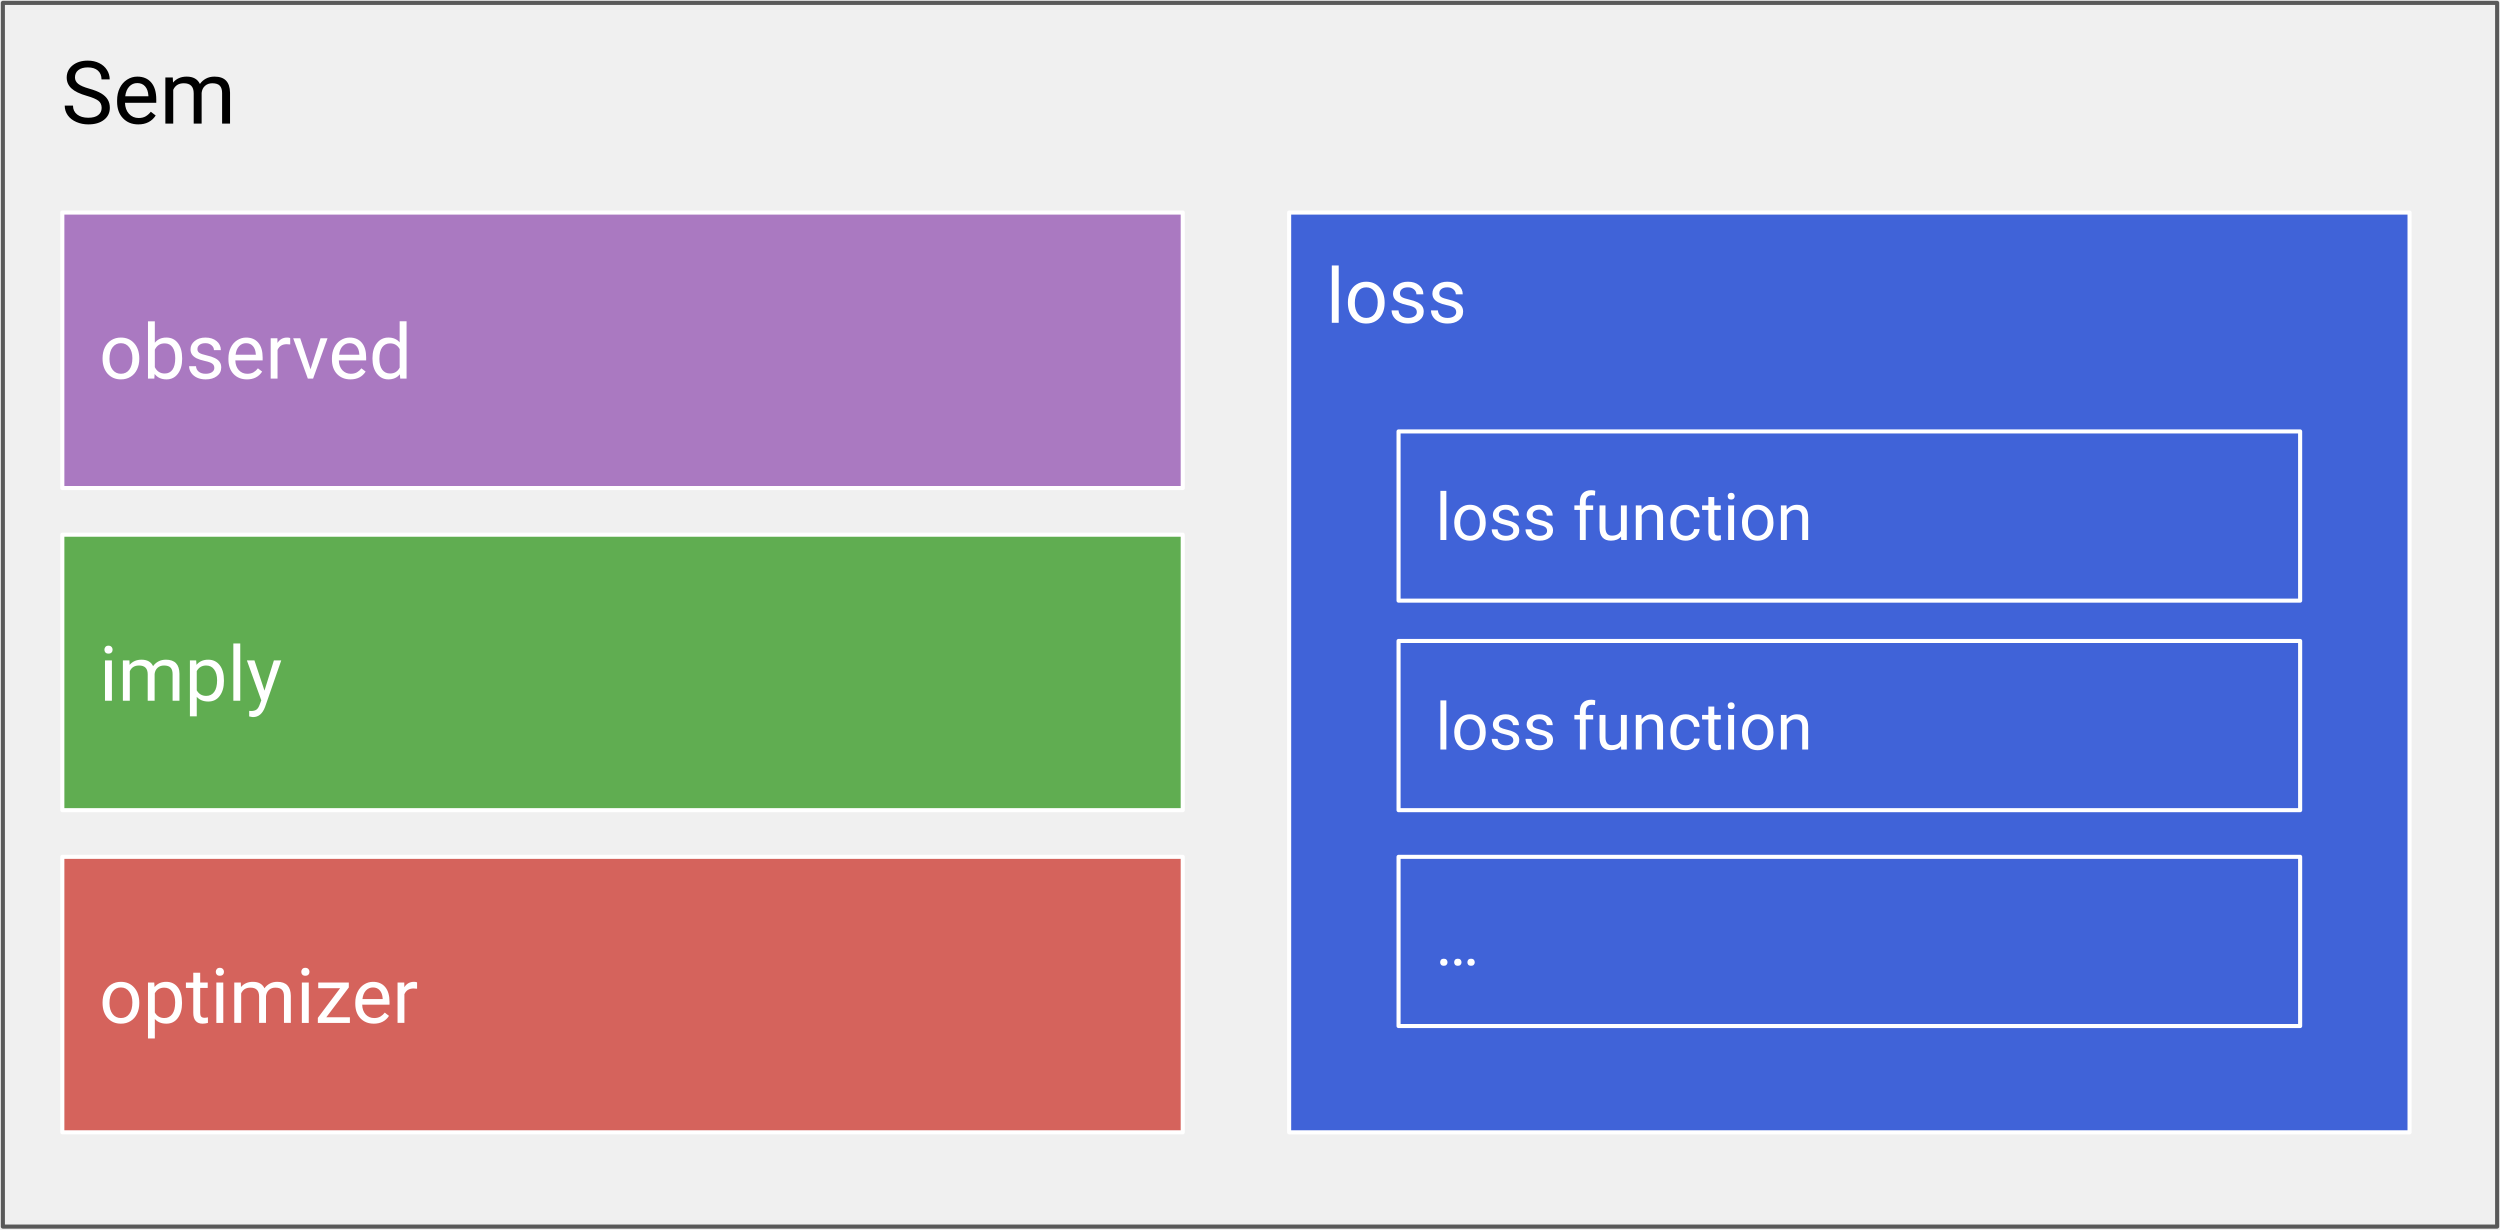
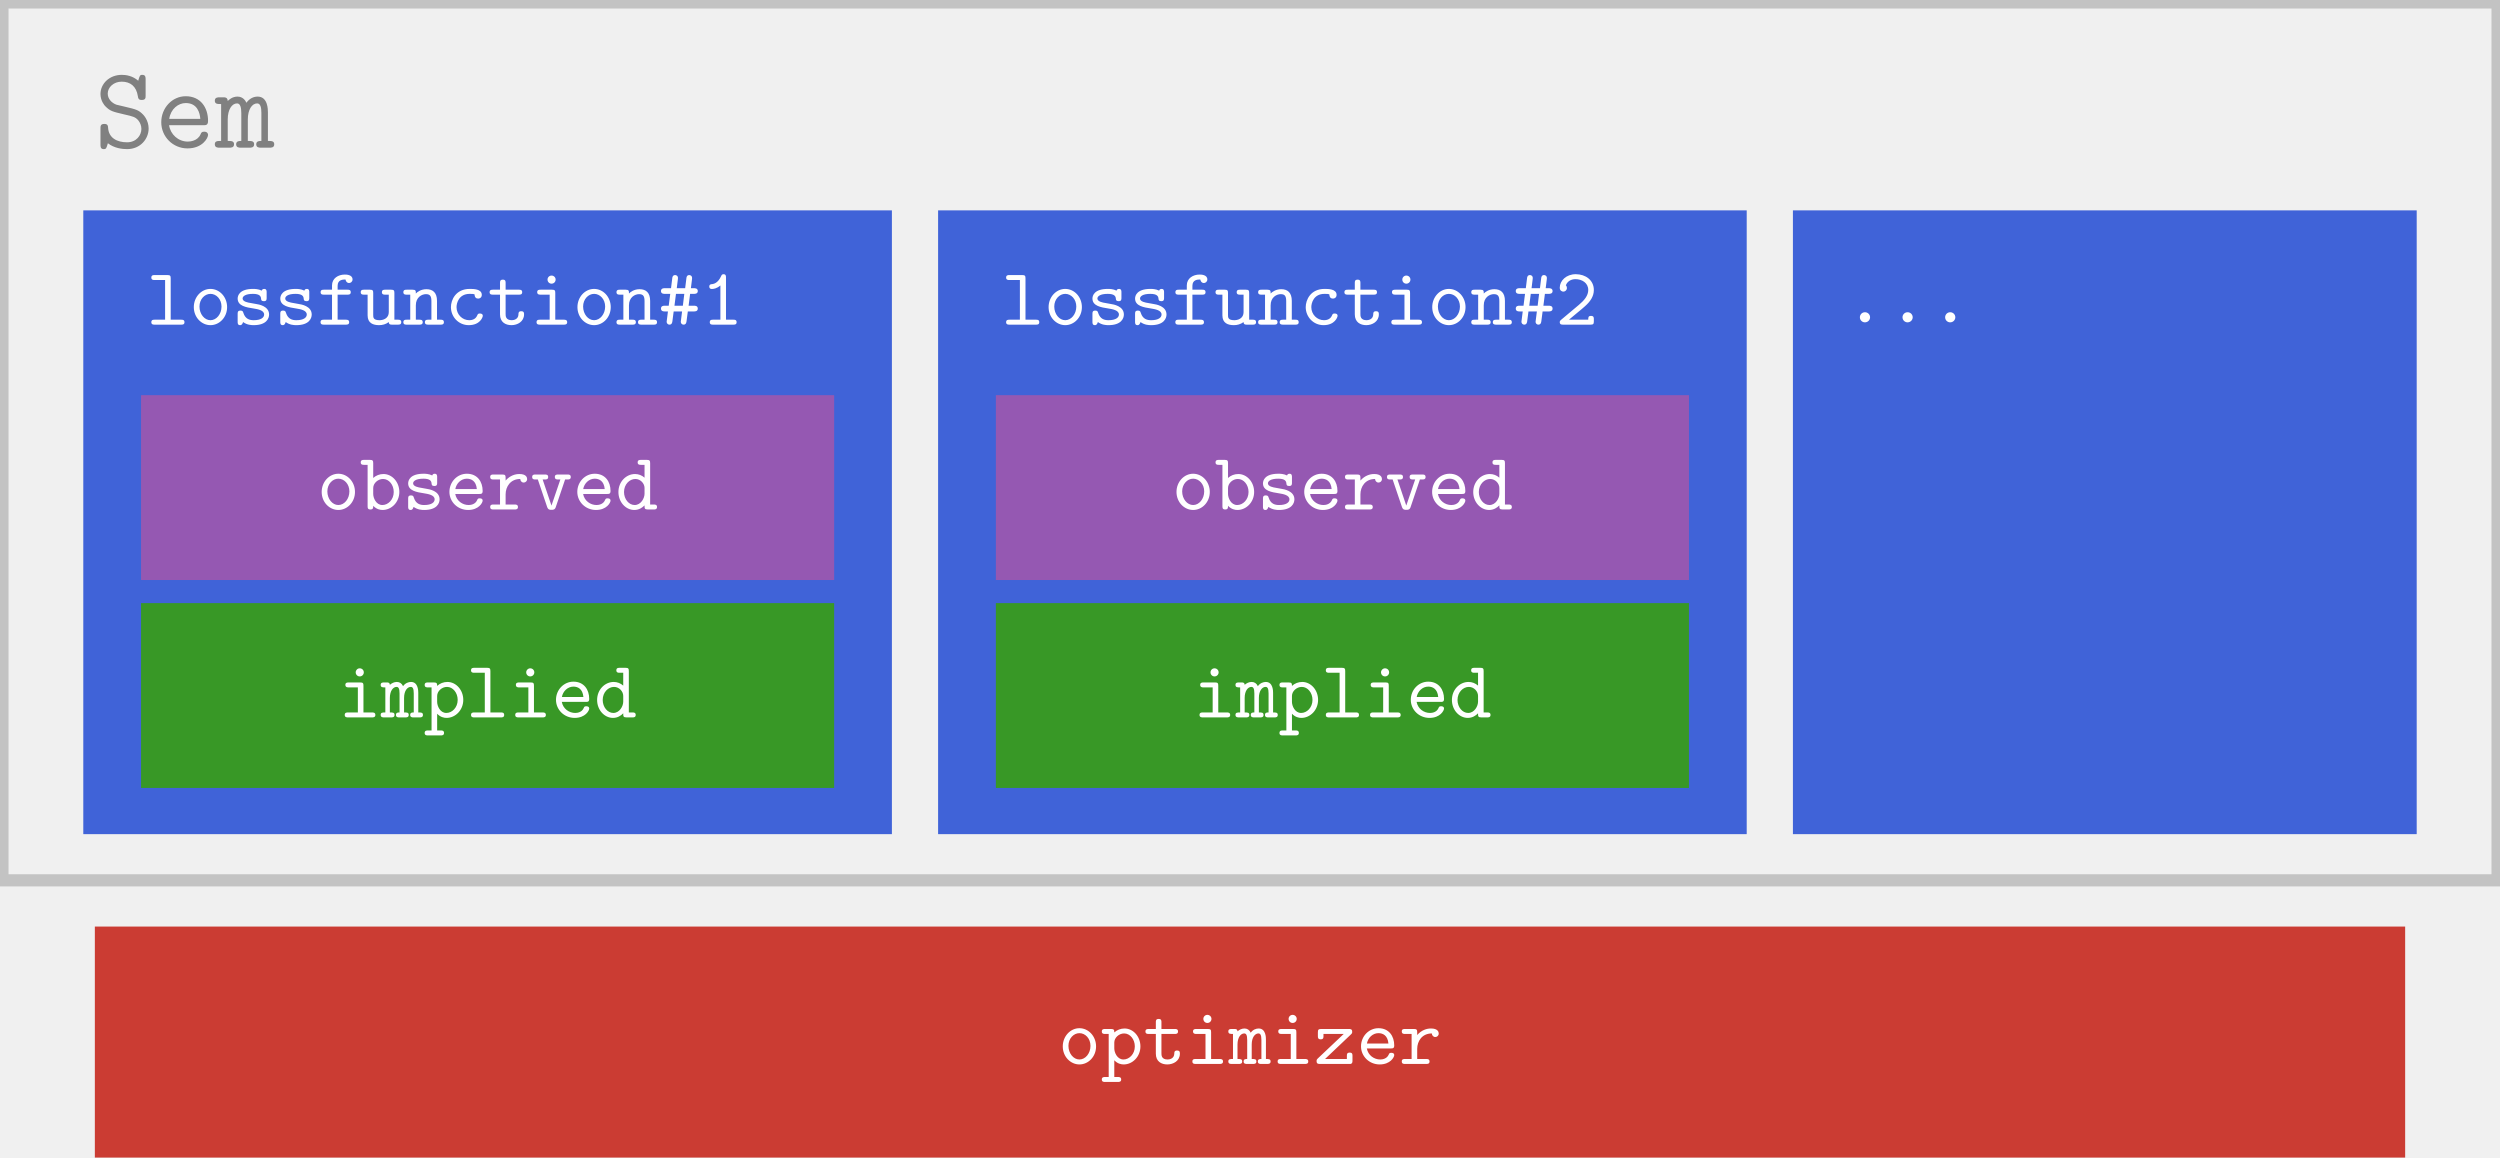
- <svg xmlns="http://www.w3.org/2000/svg" version="1.1" viewBox="0 0 610.565 300.266" fill="none" stroke="none" stroke-linecap="square" stroke-miterlimit="10" id="svg57" width="610.565" height="300.266">
-   <defs id="defs61" />
-   <clipPath id="g130a49aab5f_0_0.0">
-     <path d="M 0,0 H 960 V 540 H 0 Z" clip-rule="nonzero" id="path2" />
-   </clipPath>
-   <path fill="#000000" fill-opacity="0" d="M 0.7,0.7 H 609.865 V 299.566 H 0.7 Z" fill-rule="evenodd" id="path7" />
-   <path stroke="#595959" stroke-width="1" stroke-linejoin="round" stroke-linecap="butt" d="M 0.7,0.7 H 609.865 V 299.566 H 0.7 Z" fill-rule="evenodd" id="path9" />
-   <path fill="#000000" d="m 21.214,23.414 q -2.578,-0.734 -3.75,-1.812 -1.172,-1.078 -1.172,-2.656 0,-1.797 1.422,-2.969 1.438,-1.172 3.734,-1.172 1.562,0 2.781,0.609 1.234,0.609 1.891,1.672 0.672,1.062 0.672,2.312 h -2 q 0,-1.375 -0.875,-2.156 -0.875,-0.781 -2.469,-0.781 -1.484,0 -2.312,0.656 -0.828,0.641 -0.828,1.797 0,0.922 0.781,1.562 0.797,0.641 2.688,1.172 1.891,0.531 2.953,1.172 1.062,0.641 1.578,1.5 0.516,0.844 0.516,2 0,1.844 -1.438,2.953 -1.422,1.109 -3.828,1.109 -1.562,0 -2.922,-0.594 -1.359,-0.594 -2.094,-1.641 -0.734,-1.047 -0.734,-2.359 h 2.016 q 0,1.375 1.016,2.172 1.016,0.797 2.719,0.797 1.578,0 2.422,-0.641 0.844,-0.656 0.844,-1.766 0,-1.125 -0.781,-1.734 -0.781,-0.609 -2.828,-1.203 z m 12.559,6.969 q -2.297,0 -3.734,-1.5 -1.438,-1.5 -1.438,-4.031 v -0.344 q 0,-1.688 0.641,-3 0.641,-1.312 1.781,-2.047 1.156,-0.75 2.5,-0.75 2.203,0 3.422,1.453 1.219,1.438 1.219,4.125 v 0.812 H 30.524 q 0.047,1.656 0.969,2.688 0.938,1.031 2.375,1.031 1.031,0 1.734,-0.422 0.703,-0.422 1.234,-1.109 l 1.188,0.922 q -1.422,2.172 -4.25,2.172 z m -0.25,-10.094 q -1.156,0 -1.953,0.844 -0.797,0.844 -0.984,2.375 h 5.656 v -0.141 q -0.094,-1.469 -0.797,-2.266 -0.703,-0.812 -1.922,-0.812 z m 8.674,-1.375 0.062,1.25 q 1.234,-1.453 3.344,-1.453 2.359,0 3.219,1.797 0.562,-0.812 1.453,-1.297 0.906,-0.5 2.125,-0.5 3.719,0 3.781,3.922 v 7.547 h -1.938 v -7.438 q 0,-1.203 -0.547,-1.797 -0.547,-0.609 -1.859,-0.609 -1.062,0 -1.781,0.641 -0.703,0.641 -0.812,1.719 v 7.484 h -1.938 v -7.391 q 0,-2.453 -2.406,-2.453 -1.891,0 -2.594,1.609 v 8.234 H 40.386 V 18.914 Z" fill-rule="nonzero" id="path11" />
-   <path fill="#aa79c1" d="M 15.22,51.913 H 288.857 V 119.188 H 15.22 Z" fill-rule="evenodd" id="path13" />
-   <path stroke="#ffffff" stroke-width="1" stroke-linejoin="round" stroke-linecap="butt" d="M 15.22,51.913 H 288.857 V 119.188 H 15.22 Z" fill-rule="evenodd" id="path15" />
-   <path fill="#ffffff" d="m 25.048,87.455 q 0,-1.453 0.562,-2.609 0.578,-1.156 1.594,-1.781 1.016,-0.625 2.312,-0.625 2.016,0 3.25,1.391 1.25,1.391 1.25,3.703 v 0.125 q 0,1.438 -0.547,2.578 -0.547,1.141 -1.578,1.781 -1.016,0.641 -2.359,0.641 -2,0 -3.25,-1.391 -1.234,-1.406 -1.234,-3.703 z m 1.688,0.203 q 0,1.641 0.766,2.641 0.766,0.984 2.031,0.984 1.297,0 2.047,-1 0.75,-1.016 0.75,-2.828 0,-1.625 -0.766,-2.625 -0.766,-1.016 -2.047,-1.016 -1.25,0 -2.016,1 -0.766,0.984 -0.766,2.844 z m 17.749,0 q 0,2.25 -1.047,3.625 -1.031,1.375 -2.781,1.375 -1.875,0 -2.891,-1.328 l -0.078,1.141 h -1.547 v -14 h 1.672 v 5.234 q 1.031,-1.266 2.812,-1.266 1.797,0 2.828,1.359 1.031,1.344 1.031,3.703 z m -1.688,-0.203 q 0,-1.719 -0.672,-2.656 -0.656,-0.938 -1.906,-0.938 -1.672,0 -2.406,1.547 v 4.266 q 0.781,1.547 2.422,1.547 1.219,0 1.891,-0.938 0.672,-0.938 0.672,-2.828 z m 9.545,2.406 q 0,-0.688 -0.516,-1.062 -0.516,-0.375 -1.797,-0.641 -1.281,-0.281 -2.031,-0.656 -0.75,-0.391 -1.109,-0.922 -0.359,-0.531 -0.359,-1.266 0,-1.203 1.016,-2.031 1.031,-0.844 2.625,-0.844 1.672,0 2.719,0.859 1.047,0.859 1.047,2.219 h -1.688 q 0,-0.703 -0.594,-1.203 -0.594,-0.5 -1.484,-0.5 -0.922,0 -1.438,0.406 -0.516,0.391 -0.516,1.047 0,0.609 0.484,0.922 0.484,0.312 1.734,0.594 1.266,0.281 2.047,0.672 0.781,0.391 1.156,0.938 0.391,0.547 0.391,1.344 0,1.328 -1.062,2.125 -1.047,0.797 -2.734,0.797 -1.188,0 -2.109,-0.422 -0.906,-0.422 -1.422,-1.172 -0.516,-0.75 -0.516,-1.625 h 1.688 q 0.047,0.844 0.672,1.344 0.641,0.5 1.688,0.5 0.953,0 1.531,-0.391 0.578,-0.391 0.578,-1.031 z m 7.963,2.797 q -2,0 -3.266,-1.312 -1.25,-1.328 -1.25,-3.531 v -0.312 q 0,-1.469 0.562,-2.609 0.562,-1.156 1.562,-1.797 1.016,-0.656 2.188,-0.656 1.922,0 2.984,1.266 1.062,1.266 1.062,3.625 v 0.688 h -6.672 q 0.031,1.469 0.844,2.375 0.828,0.891 2.078,0.891 0.891,0 1.516,-0.359 0.625,-0.375 1.078,-0.969 l 1.031,0.797 q -1.234,1.906 -3.719,1.906 z m -0.203,-8.844 q -1.016,0 -1.719,0.75 -0.688,0.734 -0.844,2.078 h 4.938 v -0.125 q -0.078,-1.281 -0.703,-1.984 -0.609,-0.719 -1.672,-0.719 z m 10.774,0.312 q -0.391,-0.062 -0.844,-0.062 -1.656,0 -2.25,1.406 v 7 h -1.672 v -9.859 h 1.641 l 0.016,1.141 q 0.828,-1.312 2.359,-1.312 0.484,0 0.75,0.125 z m 4.961,6.062 2.438,-7.578 h 1.719 l -3.531,9.859 h -1.281 l -3.578,-9.859 h 1.719 z m 9.746,2.469 q -2,0 -3.266,-1.312 -1.25,-1.328 -1.25,-3.531 v -0.312 q 0,-1.469 0.562,-2.609 0.562,-1.156 1.562,-1.797 1.016,-0.656 2.188,-0.656 1.922,0 2.984,1.266 1.062,1.266 1.062,3.625 v 0.688 h -6.672 q 0.031,1.469 0.844,2.375 0.828,0.891 2.078,0.891 0.891,0 1.516,-0.359 0.625,-0.375 1.078,-0.969 l 1.031,0.797 q -1.234,1.906 -3.719,1.906 z m -0.203,-8.844 q -1.016,0 -1.719,0.75 -0.688,0.734 -0.844,2.078 h 4.938 v -0.125 q -0.078,-1.281 -0.703,-1.984 -0.609,-0.719 -1.672,-0.719 z m 5.587,3.641 q 0,-2.266 1.078,-3.641 1.078,-1.375 2.812,-1.375 1.734,0 2.75,1.172 v -5.141 h 1.688 v 14 h -1.547 l -0.094,-1.062 q -1,1.25 -2.812,1.25 -1.703,0 -2.797,-1.406 -1.078,-1.406 -1.078,-3.656 z m 1.688,0.203 q 0,1.672 0.688,2.625 0.703,0.938 1.922,0.938 1.609,0 2.344,-1.438 v -4.531 q -0.766,-1.391 -2.328,-1.391 -1.234,0 -1.938,0.953 -0.688,0.953 -0.688,2.844 z" fill-rule="nonzero" id="path17" />
-   <path fill="#60ad51" d="M 15.22,130.587 H 288.857 v 67.276 H 15.22 Z" fill-rule="evenodd" id="path19" />
-   <path stroke="#ffffff" stroke-width="1" stroke-linejoin="round" stroke-linecap="butt" d="M 15.22,130.587 H 288.857 v 67.276 H 15.22 Z" fill-rule="evenodd" id="path21" />
-   <path fill="#ffffff" d="m 27.329,171.145 h -1.688 v -9.859 h 1.688 z m -1.828,-12.469 q 0,-0.406 0.25,-0.688 0.25,-0.297 0.734,-0.297 0.5,0 0.75,0.297 0.266,0.281 0.266,0.688 0,0.406 -0.266,0.688 -0.25,0.266 -0.75,0.266 -0.484,0 -0.734,-0.266 -0.25,-0.281 -0.25,-0.688 z m 6.106,2.609 0.047,1.094 q 1.078,-1.266 2.922,-1.266 2.062,0 2.812,1.578 0.5,-0.719 1.281,-1.141 0.797,-0.438 1.859,-0.438 3.25,0 3.297,3.422 v 6.609 h -1.672 v -6.5 q 0,-1.062 -0.484,-1.578 -0.484,-0.531 -1.625,-0.531 -0.938,0 -1.562,0.562 -0.609,0.562 -0.719,1.5 v 6.547 h -1.688 v -6.453 q 0,-2.156 -2.109,-2.156 -1.656,0 -2.266,1.406 v 7.203 h -1.688 v -9.859 z m 23.086,5.047 q 0,2.25 -1.031,3.625 -1.016,1.375 -2.781,1.375 -1.797,0 -2.828,-1.141 v 4.75 h -1.672 v -13.656 h 1.531 l 0.078,1.094 q 1.031,-1.266 2.859,-1.266 1.781,0 2.812,1.344 1.031,1.328 1.031,3.719 z m -1.672,-0.203 q 0,-1.656 -0.719,-2.625 -0.703,-0.969 -1.953,-0.969 -1.531,0 -2.297,1.359 v 4.703 q 0.766,1.359 2.328,1.359 1.203,0 1.922,-0.953 0.719,-0.969 0.719,-2.875 z m 5.654,5.016 h -1.688 v -14 h 1.688 z m 5.918,-2.469 2.297,-7.391 h 1.797 l -3.953,11.375 q -0.922,2.469 -2.922,2.469 l -0.328,-0.031 -0.625,-0.125 v -1.359 l 0.453,0.031 q 0.859,0 1.328,-0.344 0.484,-0.344 0.797,-1.266 l 0.375,-1 -3.516,-9.75 h 1.844 z" fill-rule="nonzero" id="path23" />
-   <path fill="#4063d8" d="M 314.839,51.913 H 588.477 V 276.543 H 314.839 Z" fill-rule="evenodd" id="path25" />
-   <path stroke="#ffffff" stroke-width="1" stroke-linejoin="round" stroke-linecap="butt" d="M 314.839,51.913 H 588.477 V 276.543 H 314.839 Z" fill-rule="evenodd" id="path27" />
-   <path fill="#ffffff" d="m 326.948,78.833 h -1.688 v -14 h 1.688 z m 2.246,-5.016 q 0,-1.453 0.562,-2.609 0.578,-1.156 1.594,-1.781 1.016,-0.625 2.312,-0.625 2.016,0 3.25,1.391 1.25,1.391 1.25,3.703 v 0.125 q 0,1.438 -0.547,2.578 -0.547,1.141 -1.578,1.781 -1.016,0.641 -2.359,0.641 -2,0 -3.25,-1.391 -1.234,-1.406 -1.234,-3.703 z m 1.688,0.203 q 0,1.641 0.766,2.641 0.766,0.984 2.031,0.984 1.297,0 2.047,-1 0.75,-1.016 0.75,-2.828 0,-1.625 -0.766,-2.625 -0.766,-1.016 -2.047,-1.016 -1.25,0 -2.016,1 -0.766,0.984 -0.766,2.844 z m 15.14,2.203 q 0,-0.688 -0.516,-1.062 -0.516,-0.375 -1.797,-0.641 -1.281,-0.281 -2.031,-0.656 -0.75,-0.391 -1.109,-0.922 -0.359,-0.531 -0.359,-1.266 0,-1.203 1.016,-2.031 1.031,-0.844 2.625,-0.844 1.672,0 2.719,0.859 1.047,0.859 1.047,2.219 h -1.688 q 0,-0.703 -0.594,-1.203 -0.594,-0.5 -1.484,-0.5 -0.922,0 -1.438,0.406 -0.516,0.391 -0.516,1.047 0,0.609 0.484,0.922 0.484,0.312 1.734,0.594 1.266,0.281 2.047,0.672 0.781,0.391 1.156,0.938 0.391,0.547 0.391,1.344 0,1.328 -1.062,2.125 -1.047,0.797 -2.734,0.797 -1.188,0 -2.109,-0.422 -0.906,-0.422 -1.422,-1.172 -0.516,-0.75 -0.516,-1.625 h 1.688 q 0.047,0.844 0.672,1.344 0.641,0.5 1.688,0.5 0.953,0 1.531,-0.391 0.578,-0.391 0.578,-1.031 z m 9.62,0 q 0,-0.688 -0.516,-1.062 -0.516,-0.375 -1.797,-0.641 -1.281,-0.281 -2.031,-0.656 -0.75,-0.391 -1.109,-0.922 -0.359,-0.531 -0.359,-1.266 0,-1.203 1.016,-2.031 1.031,-0.844 2.625,-0.844 1.672,0 2.719,0.859 1.047,0.859 1.047,2.219 h -1.688 q 0,-0.703 -0.594,-1.203 -0.594,-0.5 -1.484,-0.5 -0.922,0 -1.438,0.406 -0.516,0.391 -0.516,1.047 0,0.609 0.484,0.922 0.484,0.312 1.734,0.594 1.266,0.281 2.047,0.672 0.781,0.391 1.156,0.938 0.391,0.547 0.391,1.344 0,1.328 -1.062,2.125 -1.047,0.797 -2.734,0.797 -1.188,0 -2.109,-0.422 -0.906,-0.422 -1.422,-1.172 -0.516,-0.75 -0.516,-1.625 h 1.688 q 0.047,0.844 0.672,1.344 0.641,0.5 1.688,0.5 0.953,0 1.531,-0.391 0.578,-0.391 0.578,-1.031 z" fill-rule="nonzero" id="path29" />
-   <path fill="#d5635c" d="M 15.22,209.262 H 288.857 v 67.276 H 15.22 Z" fill-rule="evenodd" id="path31" />
-   <path stroke="#ffffff" stroke-width="1" stroke-linejoin="round" stroke-linecap="butt" d="M 15.22,209.262 H 288.857 v 67.276 H 15.22 Z" fill-rule="evenodd" id="path33" />
-   <path fill="#ffffff" d="m 25.048,244.804 q 0,-1.453 0.562,-2.609 0.578,-1.156 1.594,-1.781 1.016,-0.625 2.312,-0.625 2.016,0 3.25,1.391 1.25,1.391 1.25,3.703 v 0.125 q 0,1.438 -0.547,2.578 -0.547,1.141 -1.578,1.781 -1.016,0.641 -2.359,0.641 -2,0 -3.25,-1.391 -1.234,-1.406 -1.234,-3.703 z m 1.688,0.203 q 0,1.641 0.766,2.641 0.766,0.984 2.031,0.984 1.297,0 2.047,-1 0.75,-1.016 0.75,-2.828 0,-1.625 -0.766,-2.625 -0.766,-1.016 -2.047,-1.016 -1.25,0 -2.016,1 -0.766,0.984 -0.766,2.844 z m 17.718,0 q 0,2.25 -1.031,3.625 -1.016,1.375 -2.781,1.375 -1.797,0 -2.828,-1.141 v 4.75 H 36.141 V 239.96 h 1.531 l 0.078,1.094 q 1.031,-1.266 2.859,-1.266 1.781,0 2.812,1.344 1.031,1.328 1.031,3.719 z m -1.672,-0.203 q 0,-1.656 -0.719,-2.625 -0.703,-0.969 -1.953,-0.969 -1.531,0 -2.297,1.359 v 4.703 q 0.766,1.359 2.328,1.359 1.203,0 1.922,-0.953 0.719,-0.969 0.719,-2.875 z m 6.107,-7.234 v 2.391 h 1.844 v 1.312 h -1.844 v 6.109 q 0,0.594 0.234,0.891 0.25,0.297 0.844,0.297 0.297,0 0.812,-0.109 v 1.359 q -0.672,0.188 -1.297,0.188 -1.125,0 -1.703,-0.688 -0.578,-0.688 -0.578,-1.938 v -6.109 h -1.797 v -1.312 h 1.797 v -2.391 z m 5.641,12.25 h -1.688 v -9.859 h 1.688 z m -1.828,-12.469 q 0,-0.406 0.25,-0.688 0.25,-0.297 0.734,-0.297 0.5,0 0.75,0.297 0.266,0.281 0.266,0.688 0,0.406 -0.266,0.688 -0.25,0.266 -0.75,0.266 -0.484,0 -0.734,-0.266 -0.25,-0.281 -0.25,-0.688 z m 6.106,2.609 0.047,1.094 q 1.078,-1.266 2.922,-1.266 2.062,0 2.812,1.578 0.5,-0.719 1.281,-1.141 0.797,-0.438 1.859,-0.438 3.25,0 3.297,3.422 v 6.609 h -1.672 v -6.5 q 0,-1.062 -0.484,-1.578 -0.484,-0.531 -1.625,-0.531 -0.938,0 -1.562,0.562 -0.609,0.562 -0.719,1.5 v 6.547 h -1.688 v -6.453 q 0,-2.156 -2.109,-2.156 -1.656,0 -2.266,1.406 v 7.203 h -1.688 v -9.859 z m 16.602,9.859 h -1.688 v -9.859 h 1.688 z m -1.828,-12.469 q 0,-0.406 0.25,-0.688 0.25,-0.297 0.734,-0.297 0.5,0 0.75,0.297 0.266,0.281 0.266,0.688 0,0.406 -0.266,0.688 -0.25,0.266 -0.75,0.266 -0.484,0 -0.734,-0.266 -0.25,-0.281 -0.25,-0.688 z m 6.106,11.094 h 5.766 v 1.375 h -7.828 v -1.234 l 5.438,-7.234 h -5.344 v -1.391 h 7.469 v 1.203 z m 11.6,1.562 q -2,0 -3.266,-1.312 -1.25,-1.328 -1.25,-3.531 v -0.312 q 0,-1.469 0.562,-2.609 0.562,-1.156 1.562,-1.797 1.016,-0.656 2.188,-0.656 1.922,0 2.984,1.266 1.062,1.266 1.062,3.625 v 0.688 h -6.672 q 0.031,1.469 0.844,2.375 0.828,0.891 2.078,0.891 0.891,0 1.516,-0.359 0.625,-0.375 1.078,-0.969 l 1.031,0.797 q -1.234,1.906 -3.719,1.906 z m -0.203,-8.844 q -1.016,0 -1.719,0.75 -0.688,0.734 -0.844,2.078 h 4.938 v -0.125 q -0.078,-1.281 -0.703,-1.984 -0.609,-0.719 -1.672,-0.719 z m 10.774,0.312 q -0.391,-0.062 -0.844,-0.062 -1.656,0 -2.25,1.406 v 7 h -1.672 v -9.859 h 1.641 l 0.016,1.141 q 0.828,-1.312 2.359,-1.312 0.484,0 0.75,0.125 z" fill-rule="nonzero" id="path35" />
-   <path fill="#000000" fill-opacity="0" d="M 341.564,105.367 H 561.752 V 146.69 H 341.564 Z" fill-rule="evenodd" id="path37" />
-   <path stroke="#ffffff" stroke-width="1" stroke-linejoin="round" stroke-linecap="butt" d="M 341.564,105.367 H 561.752 V 146.69 H 341.564 Z" fill-rule="evenodd" id="path39" />
-   <path fill="#ffffff" d="m 353.235,131.888 h -1.453 v -12 h 1.453 z m 1.93,-4.312 q 0,-1.234 0.484,-2.219 0.484,-1 1.359,-1.531 0.875,-0.547 1.984,-0.547 1.734,0 2.797,1.203 1.062,1.188 1.062,3.172 v 0.094 q 0,1.234 -0.469,2.219 -0.469,0.984 -1.359,1.531 -0.875,0.547 -2.016,0.547 -1.719,0 -2.781,-1.188 -1.062,-1.203 -1.062,-3.172 z m 1.453,0.172 q 0,1.406 0.641,2.266 0.656,0.844 1.75,0.844 1.109,0 1.75,-0.859 0.656,-0.859 0.656,-2.422 0,-1.391 -0.672,-2.25 -0.656,-0.859 -1.75,-0.859 -1.062,0 -1.719,0.859 -0.656,0.844 -0.656,2.422 z m 12.969,1.891 q 0,-0.578 -0.438,-0.906 -0.438,-0.328 -1.547,-0.562 -1.094,-0.234 -1.734,-0.562 -0.641,-0.328 -0.953,-0.781 -0.312,-0.453 -0.312,-1.078 0,-1.031 0.875,-1.75 0.891,-0.719 2.25,-0.719 1.438,0 2.328,0.75 0.906,0.734 0.906,1.891 h -1.453 q 0,-0.594 -0.516,-1.016 -0.5,-0.438 -1.266,-0.438 -0.781,0 -1.234,0.344 -0.438,0.344 -0.438,0.891 0,0.531 0.406,0.797 0.422,0.266 1.5,0.516 1.078,0.234 1.75,0.578 0.672,0.328 1,0.797 0.328,0.469 0.328,1.156 0,1.125 -0.906,1.812 -0.906,0.688 -2.359,0.688 -1.016,0 -1.797,-0.359 -0.781,-0.359 -1.219,-1 -0.438,-0.656 -0.438,-1.406 h 1.438 q 0.047,0.734 0.578,1.156 0.547,0.422 1.438,0.422 0.828,0 1.312,-0.328 0.5,-0.328 0.5,-0.891 z m 8.25,0 q 0,-0.578 -0.438,-0.906 -0.438,-0.328 -1.547,-0.562 -1.094,-0.234 -1.734,-0.562 -0.641,-0.328 -0.953,-0.781 -0.312,-0.453 -0.312,-1.078 0,-1.031 0.875,-1.75 0.891,-0.719 2.25,-0.719 1.438,0 2.328,0.75 0.906,0.734 0.906,1.891 h -1.453 q 0,-0.594 -0.516,-1.016 -0.5,-0.438 -1.266,-0.438 -0.781,0 -1.234,0.344 -0.438,0.344 -0.438,0.891 0,0.531 0.406,0.797 0.422,0.266 1.5,0.516 1.078,0.234 1.75,0.578 0.672,0.328 1,0.797 0.328,0.469 0.328,1.156 0,1.125 -0.906,1.812 -0.906,0.688 -2.359,0.688 -1.016,0 -1.797,-0.359 -0.781,-0.359 -1.219,-1 -0.438,-0.656 -0.438,-1.406 h 1.438 q 0.047,0.734 0.578,1.156 0.547,0.422 1.438,0.422 0.828,0 1.312,-0.328 0.5,-0.328 0.5,-0.891 z m 8.008,2.25 v -7.344 h -1.344 v -1.109 h 1.344 v -0.875 q 0,-1.359 0.719,-2.094 0.734,-0.75 2.062,-0.75 0.5,0 0.984,0.141 l -0.078,1.172 q -0.359,-0.078 -0.781,-0.078 -0.703,0 -1.094,0.422 -0.375,0.406 -0.375,1.172 v 0.891 h 1.812 v 1.109 h -1.812 v 7.344 z m 10.055,-0.844 q -0.844,1 -2.469,1 -1.359,0 -2.062,-0.781 -0.703,-0.797 -0.719,-2.328 v -5.5 h 1.453 v 5.453 q 0,1.922 1.562,1.922 1.656,0 2.203,-1.234 v -6.141 h 1.438 v 8.453 h -1.375 z m 4.977,-7.609 0.047,1.062 q 0.969,-1.219 2.531,-1.219 2.672,0 2.703,3.016 v 5.594 h -1.453 v -5.594 q 0,-0.922 -0.422,-1.359 -0.406,-0.438 -1.266,-0.438 -0.703,0 -1.234,0.375 -0.531,0.375 -0.828,0.984 v 6.031 h -1.453 v -8.453 z m 10.844,7.422 q 0.781,0 1.359,-0.469 0.578,-0.469 0.641,-1.172 h 1.359 q -0.031,0.734 -0.5,1.391 -0.453,0.656 -1.234,1.047 -0.766,0.391 -1.625,0.391 -1.719,0 -2.75,-1.156 -1.016,-1.156 -1.016,-3.156 v -0.234 q 0,-1.234 0.453,-2.188 0.453,-0.969 1.297,-1.5 0.859,-0.531 2.016,-0.531 1.422,0 2.359,0.859 0.938,0.844 1,2.203 h -1.359 q -0.062,-0.828 -0.625,-1.344 -0.562,-0.531 -1.375,-0.531 -1.109,0 -1.719,0.797 -0.594,0.781 -0.594,2.281 v 0.281 q 0,1.453 0.594,2.25 0.609,0.781 1.719,0.781 z m 6.953,-9.469 v 2.047 h 1.578 v 1.109 h -1.578 v 5.25 q 0,0.5 0.203,0.766 0.219,0.25 0.719,0.25 0.25,0 0.688,-0.094 v 1.172 q -0.562,0.156 -1.109,0.156 -0.969,0 -1.469,-0.578 -0.484,-0.594 -0.484,-1.672 v -5.25 h -1.531 V 123.435 h 1.531 v -2.047 z m 4.836,10.5 h -1.453 v -8.453 h 1.453 z m -1.562,-10.703 q 0,-0.344 0.203,-0.578 0.219,-0.25 0.641,-0.25 0.422,0 0.641,0.25 0.219,0.234 0.219,0.594 0,0.344 -0.219,0.578 -0.219,0.234 -0.641,0.234 -0.422,0 -0.641,-0.234 -0.203,-0.234 -0.203,-0.594 z m 3.492,6.391 q 0,-1.234 0.484,-2.219 0.484,-1 1.359,-1.531 0.875,-0.547 1.984,-0.547 1.734,0 2.797,1.203 1.062,1.188 1.062,3.172 v 0.094 q 0,1.234 -0.469,2.219 -0.469,0.984 -1.359,1.531 -0.875,0.547 -2.016,0.547 -1.719,0 -2.781,-1.188 -1.062,-1.203 -1.062,-3.172 z m 1.453,0.172 q 0,1.406 0.641,2.266 0.656,0.844 1.75,0.844 1.109,0 1.75,-0.859 0.656,-0.859 0.656,-2.422 0,-1.391 -0.672,-2.25 -0.656,-0.859 -1.75,-0.859 -1.062,0 -1.719,0.859 -0.656,0.844 -0.656,2.422 z m 9.422,-4.312 0.047,1.062 q 0.969,-1.219 2.531,-1.219 2.672,0 2.703,3.016 v 5.594 h -1.453 v -5.594 q 0,-0.922 -0.422,-1.359 -0.406,-0.438 -1.266,-0.438 -0.703,0 -1.234,0.375 -0.531,0.375 -0.828,0.984 v 6.031 h -1.453 v -8.453 z" fill-rule="nonzero" id="path41" />
-   <path fill="#000000" fill-opacity="0" d="m 341.564,156.54 h 220.189 v 41.323 H 341.564 Z" fill-rule="evenodd" id="path43" />
-   <path stroke="#ffffff" stroke-width="1" stroke-linejoin="round" stroke-linecap="butt" d="m 341.564,156.54 h 220.189 v 41.323 H 341.564 Z" fill-rule="evenodd" id="path45" />
-   <path fill="#ffffff" d="m 353.235,183.061 h -1.453 v -12 h 1.453 z m 1.93,-4.312 q 0,-1.234 0.484,-2.219 0.484,-1 1.359,-1.531 0.875,-0.547 1.984,-0.547 1.734,0 2.797,1.203 1.062,1.188 1.062,3.172 v 0.094 q 0,1.234 -0.469,2.219 -0.469,0.984 -1.359,1.531 -0.875,0.547 -2.016,0.547 -1.719,0 -2.781,-1.188 -1.062,-1.203 -1.062,-3.172 z m 1.453,0.172 q 0,1.406 0.641,2.266 0.656,0.844 1.75,0.844 1.109,0 1.75,-0.859 0.656,-0.859 0.656,-2.422 0,-1.391 -0.672,-2.25 -0.656,-0.859 -1.75,-0.859 -1.062,0 -1.719,0.859 -0.656,0.844 -0.656,2.422 z m 12.969,1.891 q 0,-0.578 -0.438,-0.906 -0.438,-0.328 -1.547,-0.562 -1.094,-0.234 -1.734,-0.562 -0.641,-0.328 -0.953,-0.781 -0.312,-0.453 -0.312,-1.078 0,-1.031 0.875,-1.75 0.891,-0.719 2.25,-0.719 1.438,0 2.328,0.75 0.906,0.734 0.906,1.891 h -1.453 q 0,-0.594 -0.516,-1.016 -0.5,-0.438 -1.266,-0.438 -0.781,0 -1.234,0.344 -0.438,0.344 -0.438,0.891 0,0.531 0.406,0.797 0.422,0.266 1.5,0.516 1.078,0.234 1.75,0.578 0.672,0.328 1,0.797 0.328,0.469 0.328,1.156 0,1.125 -0.906,1.812 -0.906,0.688 -2.359,0.688 -1.016,0 -1.797,-0.359 -0.781,-0.359 -1.219,-1 -0.438,-0.656 -0.438,-1.406 h 1.438 q 0.047,0.734 0.578,1.156 0.547,0.422 1.438,0.422 0.828,0 1.312,-0.328 0.5,-0.328 0.5,-0.891 z m 8.25,0 q 0,-0.578 -0.438,-0.906 -0.438,-0.328 -1.547,-0.562 -1.094,-0.234 -1.734,-0.562 -0.641,-0.328 -0.953,-0.781 -0.312,-0.453 -0.312,-1.078 0,-1.031 0.875,-1.75 0.891,-0.719 2.25,-0.719 1.438,0 2.328,0.75 0.906,0.734 0.906,1.891 h -1.453 q 0,-0.594 -0.516,-1.016 -0.5,-0.438 -1.266,-0.438 -0.781,0 -1.234,0.344 -0.438,0.344 -0.438,0.891 0,0.531 0.406,0.797 0.422,0.266 1.5,0.516 1.078,0.234 1.75,0.578 0.672,0.328 1,0.797 0.328,0.469 0.328,1.156 0,1.125 -0.906,1.812 -0.906,0.688 -2.359,0.688 -1.016,0 -1.797,-0.359 -0.781,-0.359 -1.219,-1 -0.438,-0.656 -0.438,-1.406 h 1.438 q 0.047,0.734 0.578,1.156 0.547,0.422 1.438,0.422 0.828,0 1.312,-0.328 0.5,-0.328 0.5,-0.891 z m 8.008,2.25 v -7.344 h -1.344 v -1.109 h 1.344 v -0.875 q 0,-1.359 0.719,-2.094 0.734,-0.75 2.062,-0.75 0.5,0 0.984,0.141 l -0.078,1.172 q -0.359,-0.078 -0.781,-0.078 -0.703,0 -1.094,0.422 -0.375,0.406 -0.375,1.172 v 0.891 h 1.812 v 1.109 h -1.812 v 7.344 z m 10.055,-0.844 q -0.844,1 -2.469,1 -1.359,0 -2.062,-0.781 -0.703,-0.797 -0.719,-2.328 v -5.5 h 1.453 v 5.453 q 0,1.922 1.562,1.922 1.656,0 2.203,-1.234 v -6.141 h 1.438 v 8.453 h -1.375 z m 4.977,-7.609 0.047,1.062 q 0.969,-1.219 2.531,-1.219 2.672,0 2.703,3.016 v 5.594 h -1.453 v -5.594 q 0,-0.922 -0.422,-1.359 -0.406,-0.438 -1.266,-0.438 -0.703,0 -1.234,0.375 -0.531,0.375 -0.828,0.984 v 6.031 h -1.453 v -8.453 z m 10.844,7.422 q 0.781,0 1.359,-0.469 0.578,-0.469 0.641,-1.172 h 1.359 q -0.031,0.734 -0.5,1.391 -0.453,0.656 -1.234,1.047 -0.766,0.391 -1.625,0.391 -1.719,0 -2.75,-1.156 -1.016,-1.156 -1.016,-3.156 v -0.234 q 0,-1.234 0.453,-2.188 0.453,-0.969 1.297,-1.5 0.859,-0.531 2.016,-0.531 1.422,0 2.359,0.859 0.938,0.844 1,2.203 h -1.359 q -0.062,-0.828 -0.625,-1.344 -0.562,-0.531 -1.375,-0.531 -1.109,0 -1.719,0.797 -0.594,0.781 -0.594,2.281 v 0.281 q 0,1.453 0.594,2.25 0.609,0.781 1.719,0.781 z m 6.953,-9.469 v 2.047 h 1.578 v 1.109 h -1.578 v 5.25 q 0,0.5 0.203,0.766 0.219,0.25 0.719,0.25 0.25,0 0.688,-0.094 v 1.172 q -0.562,0.156 -1.109,0.156 -0.969,0 -1.469,-0.578 -0.484,-0.594 -0.484,-1.672 v -5.25 h -1.531 v -1.109 h 1.531 v -2.047 z m 4.836,10.5 h -1.453 v -8.453 h 1.453 z m -1.562,-10.703 q 0,-0.344 0.203,-0.578 0.219,-0.25 0.641,-0.25 0.422,0 0.641,0.25 0.219,0.234 0.219,0.594 0,0.344 -0.219,0.578 -0.219,0.234 -0.641,0.234 -0.422,0 -0.641,-0.234 -0.203,-0.234 -0.203,-0.594 z m 3.492,6.391 q 0,-1.234 0.484,-2.219 0.484,-1 1.359,-1.531 0.875,-0.547 1.984,-0.547 1.734,0 2.797,1.203 1.062,1.188 1.062,3.172 v 0.094 q 0,1.234 -0.469,2.219 -0.469,0.984 -1.359,1.531 -0.875,0.547 -2.016,0.547 -1.719,0 -2.781,-1.188 -1.062,-1.203 -1.062,-3.172 z m 1.453,0.172 q 0,1.406 0.641,2.266 0.656,0.844 1.75,0.844 1.109,0 1.75,-0.859 0.656,-0.859 0.656,-2.422 0,-1.391 -0.672,-2.25 -0.656,-0.859 -1.75,-0.859 -1.062,0 -1.719,0.859 -0.656,0.844 -0.656,2.422 z m 9.422,-4.312 0.047,1.062 q 0.969,-1.219 2.531,-1.219 2.672,0 2.703,3.016 v 5.594 h -1.453 v -5.594 q 0,-0.922 -0.422,-1.359 -0.406,-0.438 -1.266,-0.438 -0.703,0 -1.234,0.375 -0.531,0.375 -0.828,0.984 v 6.031 h -1.453 v -8.453 z" fill-rule="nonzero" id="path47" />
-   <path fill="#000000" fill-opacity="0" d="m 341.564,209.262 h 220.189 v 41.323 H 341.564 Z" fill-rule="evenodd" id="path49" />
-   <path stroke="#ffffff" stroke-width="1" stroke-linejoin="round" stroke-linecap="butt" d="m 341.564,209.262 h 220.189 v 41.323 H 341.564 Z" fill-rule="evenodd" id="path51" />
-   <path fill="#ffffff" d="m 351.72,235.017 q 0,-0.375 0.219,-0.625 0.234,-0.25 0.672,-0.25 0.453,0 0.672,0.25 0.234,0.25 0.234,0.625 0,0.359 -0.234,0.609 -0.219,0.25 -0.672,0.25 -0.438,0 -0.672,-0.25 -0.219,-0.25 -0.219,-0.609 z m 3.422,0 q 0,-0.375 0.219,-0.625 0.234,-0.25 0.672,-0.25 0.453,0 0.672,0.25 0.234,0.25 0.234,0.625 0,0.359 -0.234,0.609 -0.219,0.25 -0.672,0.25 -0.438,0 -0.672,-0.25 -0.219,-0.25 -0.219,-0.609 z m 3.234,0 q 0,-0.375 0.219,-0.625 0.234,-0.25 0.672,-0.25 0.453,0 0.672,0.25 0.234,0.25 0.234,0.625 0,0.359 -0.234,0.609 -0.219,0.25 -0.672,0.25 -0.438,0 -0.672,-0.25 -0.219,-0.25 -0.219,-0.609 z" fill-rule="nonzero" id="path53" />
+ <svg xmlns="http://www.w3.org/2000/svg" version="1.1" id="svg1" width="544.336" height="252.047" viewBox="0 0 544.336 252.047">
+   <defs id="defs1" />
+   <g id="g1" transform="translate(-186.325,-167.7308)">
+     <path id="path1" d="m 186.855,359.414 h 543.275 v -191.152 h -543.275 z" style="fill:none;stroke:#808080;stroke-width:2.649;stroke-linecap:butt;stroke-linejoin:miter;stroke-miterlimit:10;stroke-dasharray:none;stroke-opacity:0.4" />
+     <text id="text1" xml:space="preserve" x="206.905" y="199.887" style="font-size:21.295px;stroke-width:1.775">
+       <tspan id="tspan1" style="font-variant:normal;font-weight:normal;font-size:25.458px;font-family:LMMono12;writing-mode:lr-tb;fill:#808080;fill-opacity:1;fill-rule:nonzero;stroke:none;stroke-width:1.775" x="206.905" y="199.887">Sem</tspan>
+     </text>
+     <path id="path2" d="M 204.461,349.353 H 380.523 V 213.535 H 204.461 Z" style="fill:#4063d8;fill-opacity:1;fill-rule:nonzero;stroke:none;stroke-width:1.775" />
+     <path id="path3" d="m 206.977,249.299 h 171.031 v -31.288 h -171.031 z" style="fill:none;stroke:#4063d8;stroke-width:1.775;stroke-linecap:butt;stroke-linejoin:miter;stroke-miterlimit:10;stroke-dasharray:none;stroke-opacity:1" />
+     <text id="text3" xml:space="preserve" x="218.241" y="238.417" style="font-size:21.295px;stroke-width:1.775">
+       <tspan id="tspan3" style="font-variant:normal;font-weight:normal;font-size:17.679px;font-family:LMMono10;writing-mode:lr-tb;fill:#ffffff;fill-opacity:1;fill-rule:nonzero;stroke:none;stroke-width:1.775" x="218.241" dx="0 0 0 0 9.282 0 0 0 0 0 0 0 9.282" y="238.417">lossfunction#1</tspan>
+     </text>
+     <path id="path4" d="M 217.037,294.019 H 367.947 v -40.243 H 217.037 Z" style="fill:#9558b2;fill-opacity:1;fill-rule:nonzero;stroke:none;stroke-width:1.775" />
+     <text id="text4" xml:space="preserve" x="255.368" y="278.66" style="font-size:21.295px;stroke-width:1.775">
+       <tspan id="tspan4" style="font-variant:normal;font-weight:normal;font-size:17.679px;font-family:LMMono10;writing-mode:lr-tb;fill:#ffffff;fill-opacity:1;fill-rule:nonzero;stroke:none;stroke-width:1.775" x="255.368" y="278.66">observed</tspan>
+     </text>
+     <path id="path5" d="M 217.037,339.293 H 367.947 V 299.05 H 217.037 Z" style="fill:#389826;fill-opacity:1;fill-rule:nonzero;stroke:none;stroke-width:1.775" />
+     <text id="text5" xml:space="preserve" x="260.009" y="323.933" style="font-size:21.295px;stroke-width:1.775">
+       <tspan id="tspan5" style="font-variant:normal;font-weight:normal;font-size:17.679px;font-family:LMMono10;writing-mode:lr-tb;fill:#ffffff;fill-opacity:1;fill-rule:nonzero;stroke:none;stroke-width:1.775" x="260.009" y="323.933">implied</tspan>
+     </text>
+     <path id="path6" d="M 390.583,349.353 H 566.644 V 213.535 H 390.583 Z" style="fill:#4063d8;fill-opacity:1;fill-rule:nonzero;stroke:none;stroke-width:1.775" />
+     <path id="path7" d="M 393.099,249.299 H 564.129 V 218.011 H 393.099 Z" style="fill:none;stroke:#4063d8;stroke-width:1.775;stroke-linecap:butt;stroke-linejoin:miter;stroke-miterlimit:10;stroke-dasharray:none;stroke-opacity:1" />
+     <text id="text7" xml:space="preserve" x="404.361" y="238.417" style="font-size:21.295px;stroke-width:1.775">
+       <tspan id="tspan7" style="font-variant:normal;font-weight:normal;font-size:17.679px;font-family:LMMono10;writing-mode:lr-tb;fill:#ffffff;fill-opacity:1;fill-rule:nonzero;stroke:none;stroke-width:1.775" x="404.361" dx="0 0 0 0 9.282 0 0 0 0 0 0 0 9.282" y="238.417">lossfunction#2</tspan>
+     </text>
+     <path id="path8" d="m 403.159,294.019 h 150.91 v -40.243 H 403.159 Z" style="fill:#9558b2;fill-opacity:1;fill-rule:nonzero;stroke:none;stroke-width:1.775" />
+     <text id="text8" xml:space="preserve" x="441.488" y="278.66" style="font-size:21.295px;stroke-width:1.775">
+       <tspan id="tspan8" style="font-variant:normal;font-weight:normal;font-size:17.679px;font-family:LMMono10;writing-mode:lr-tb;fill:#ffffff;fill-opacity:1;fill-rule:nonzero;stroke:none;stroke-width:1.775" x="441.488" y="278.66">observed</tspan>
+     </text>
+     <path id="path9" d="M 403.159,339.293 H 554.069 V 299.05 H 403.159 Z" style="fill:#389826;fill-opacity:1;fill-rule:nonzero;stroke:none;stroke-width:1.775" />
+     <text id="text9" xml:space="preserve" x="446.129" y="323.933" style="font-size:21.295px;stroke-width:1.775">
+       <tspan id="tspan9" style="font-variant:normal;font-weight:normal;font-size:17.679px;font-family:LMMono10;writing-mode:lr-tb;fill:#ffffff;fill-opacity:1;fill-rule:nonzero;stroke:none;stroke-width:1.775" x="446.129" y="323.933">implied</tspan>
+     </text>
+     <path id="path10" d="M 576.705,349.353 H 712.524 V 213.535 H 576.705 Z" style="fill:#4063d8;fill-opacity:1;fill-rule:nonzero;stroke:none;stroke-width:1.775" />
+     <text id="text10" xml:space="preserve" x="587.755" y="237.92" style="font-size:21.295px;stroke-width:1.775">
+       <tspan id="tspan10" style="font-variant:normal;font-weight:normal;font-size:17.679px;font-family:LMMono10;writing-mode:lr-tb;fill:#ffffff;fill-opacity:1;fill-rule:nonzero;stroke:none;stroke-width:1.775" x="587.755" y="237.92">...</tspan>
+     </text>
+     <path id="path11" d="m 206.977,419.778 h 503.032 v -50.303 h -503.032 z" style="fill:#cb3c33;fill-opacity:1;fill-rule:nonzero;stroke:none;stroke-width:1.775" />
+     <text id="text11" xml:space="preserve" x="416.726" y="399.386" style="font-size:21.295px;stroke-width:1.775">
+       <tspan id="tspan11" style="font-variant:normal;font-weight:normal;font-size:17.679px;font-family:LMMono10;writing-mode:lr-tb;fill:#ffffff;fill-opacity:1;fill-rule:nonzero;stroke:none;stroke-width:1.775" x="416.726" y="399.386">optimizer</tspan>
+     </text>
+   </g>
</svg>
